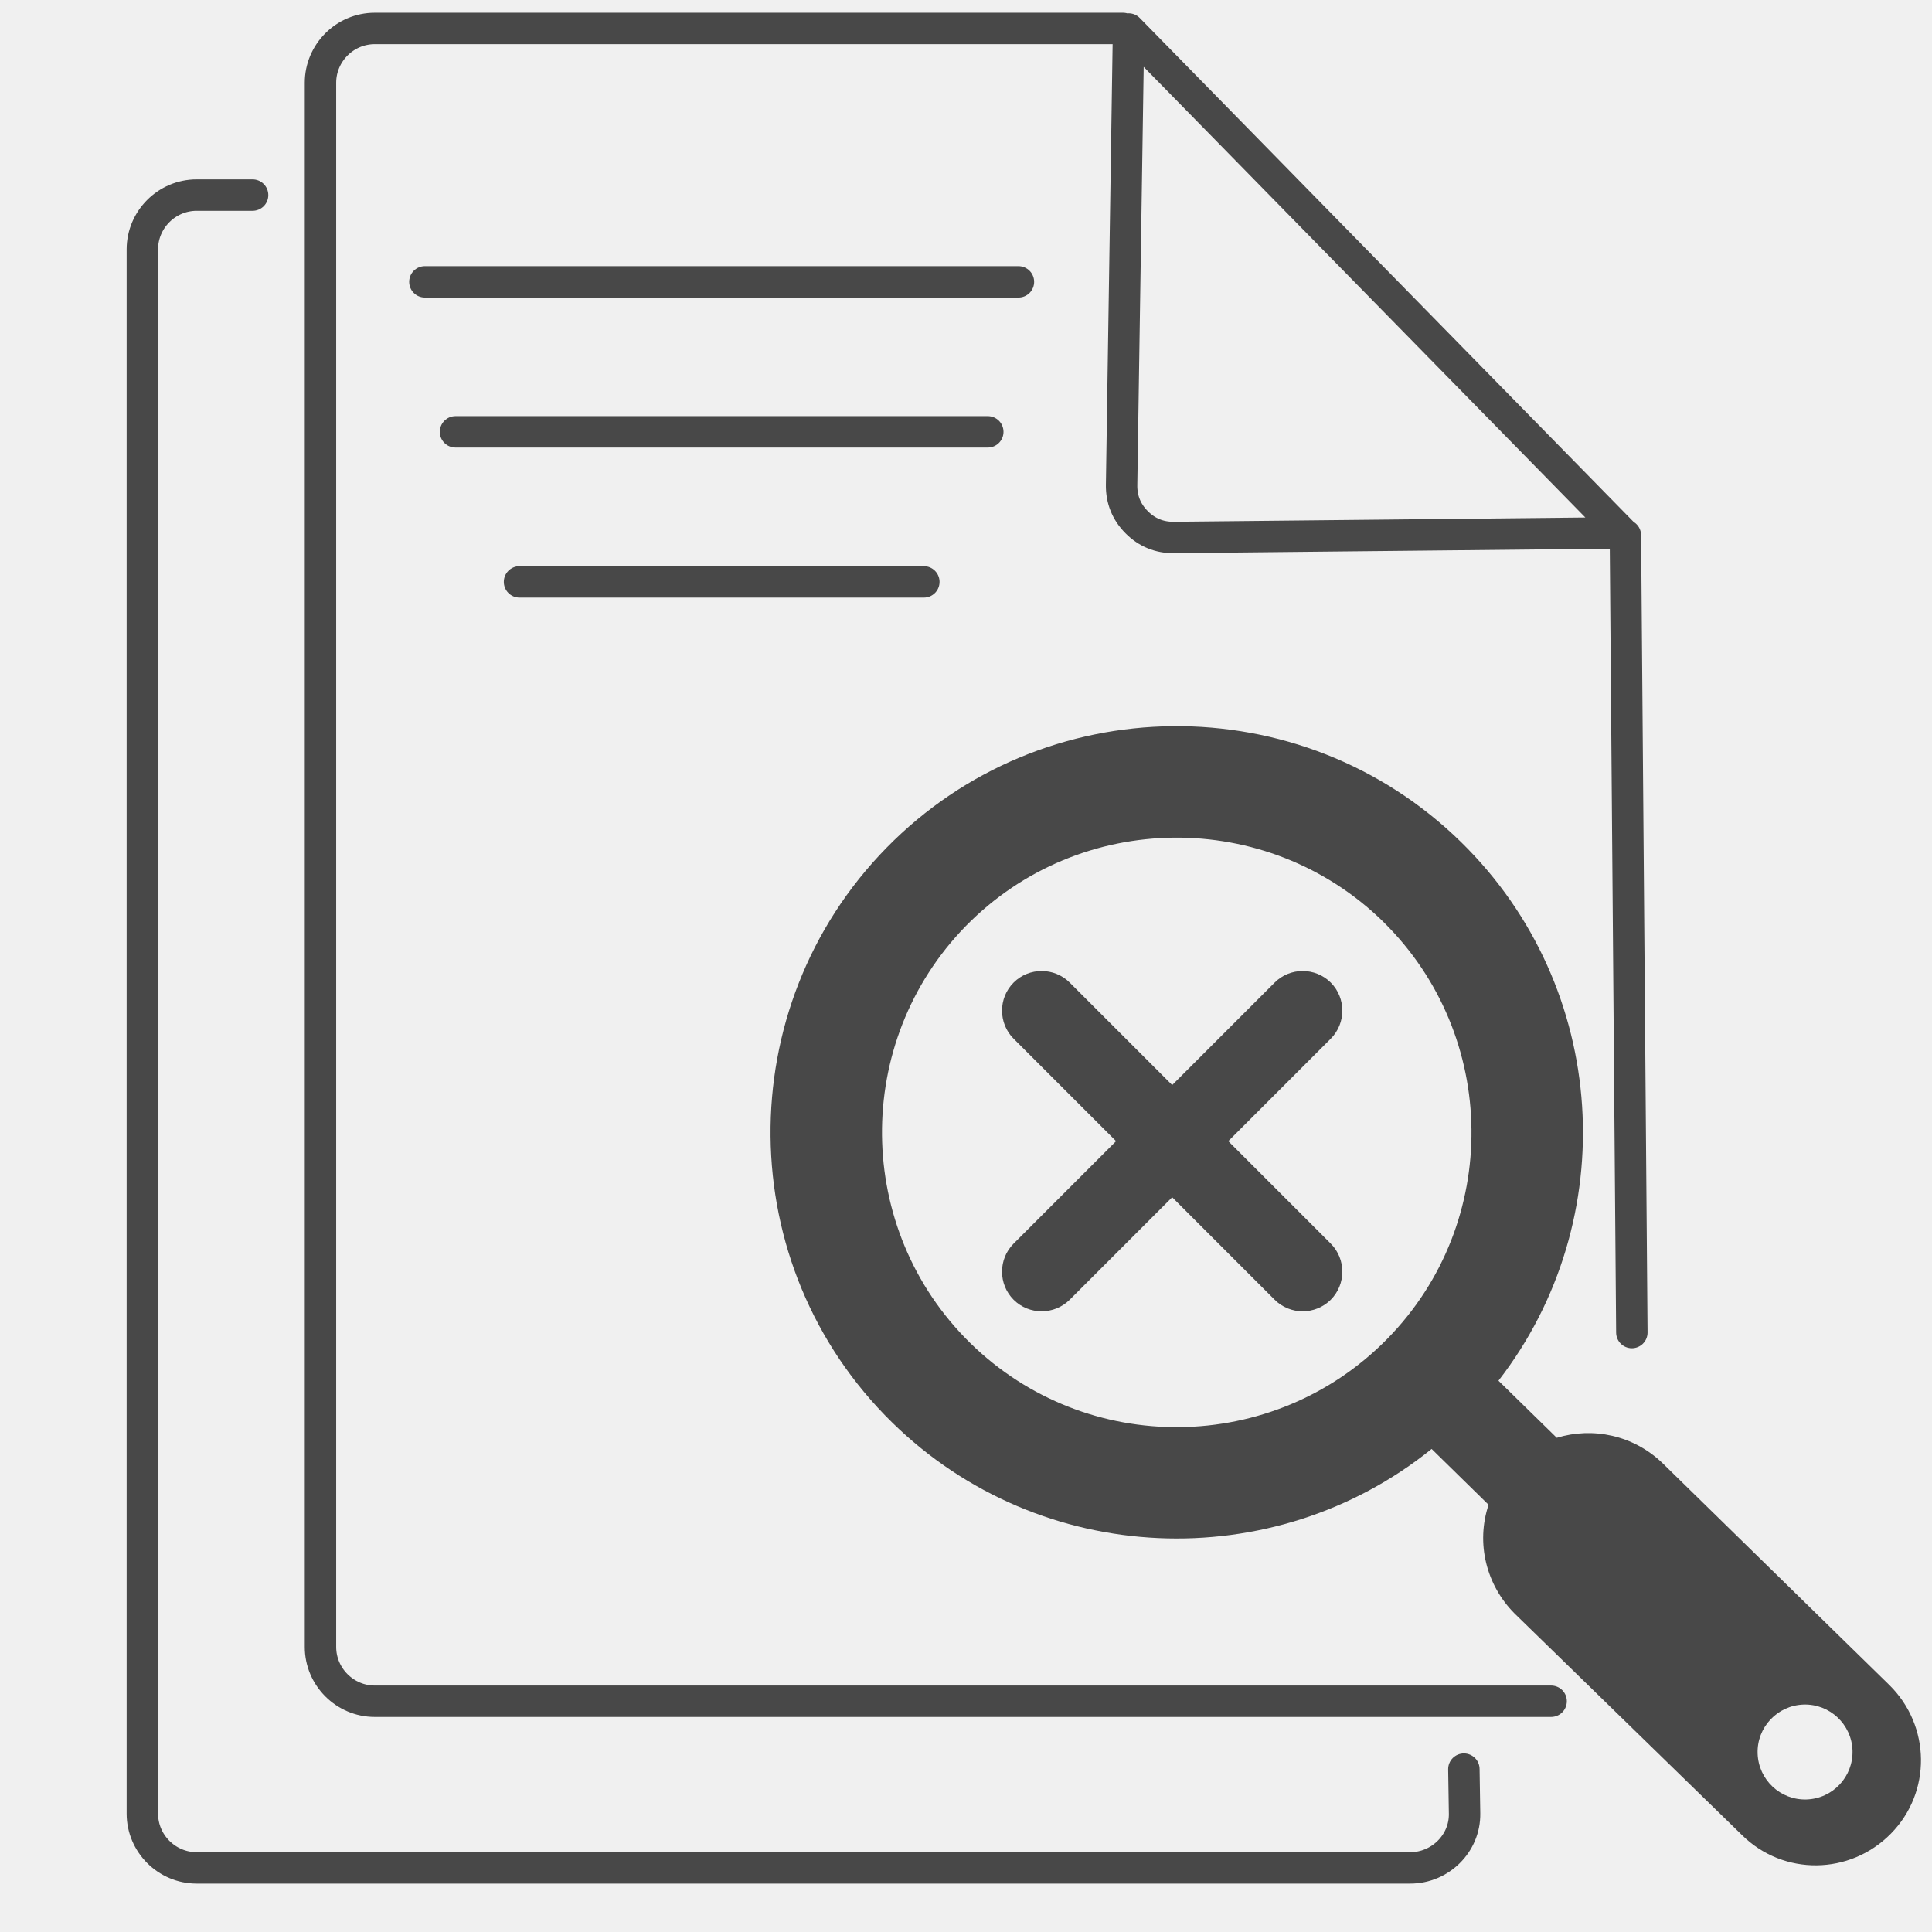
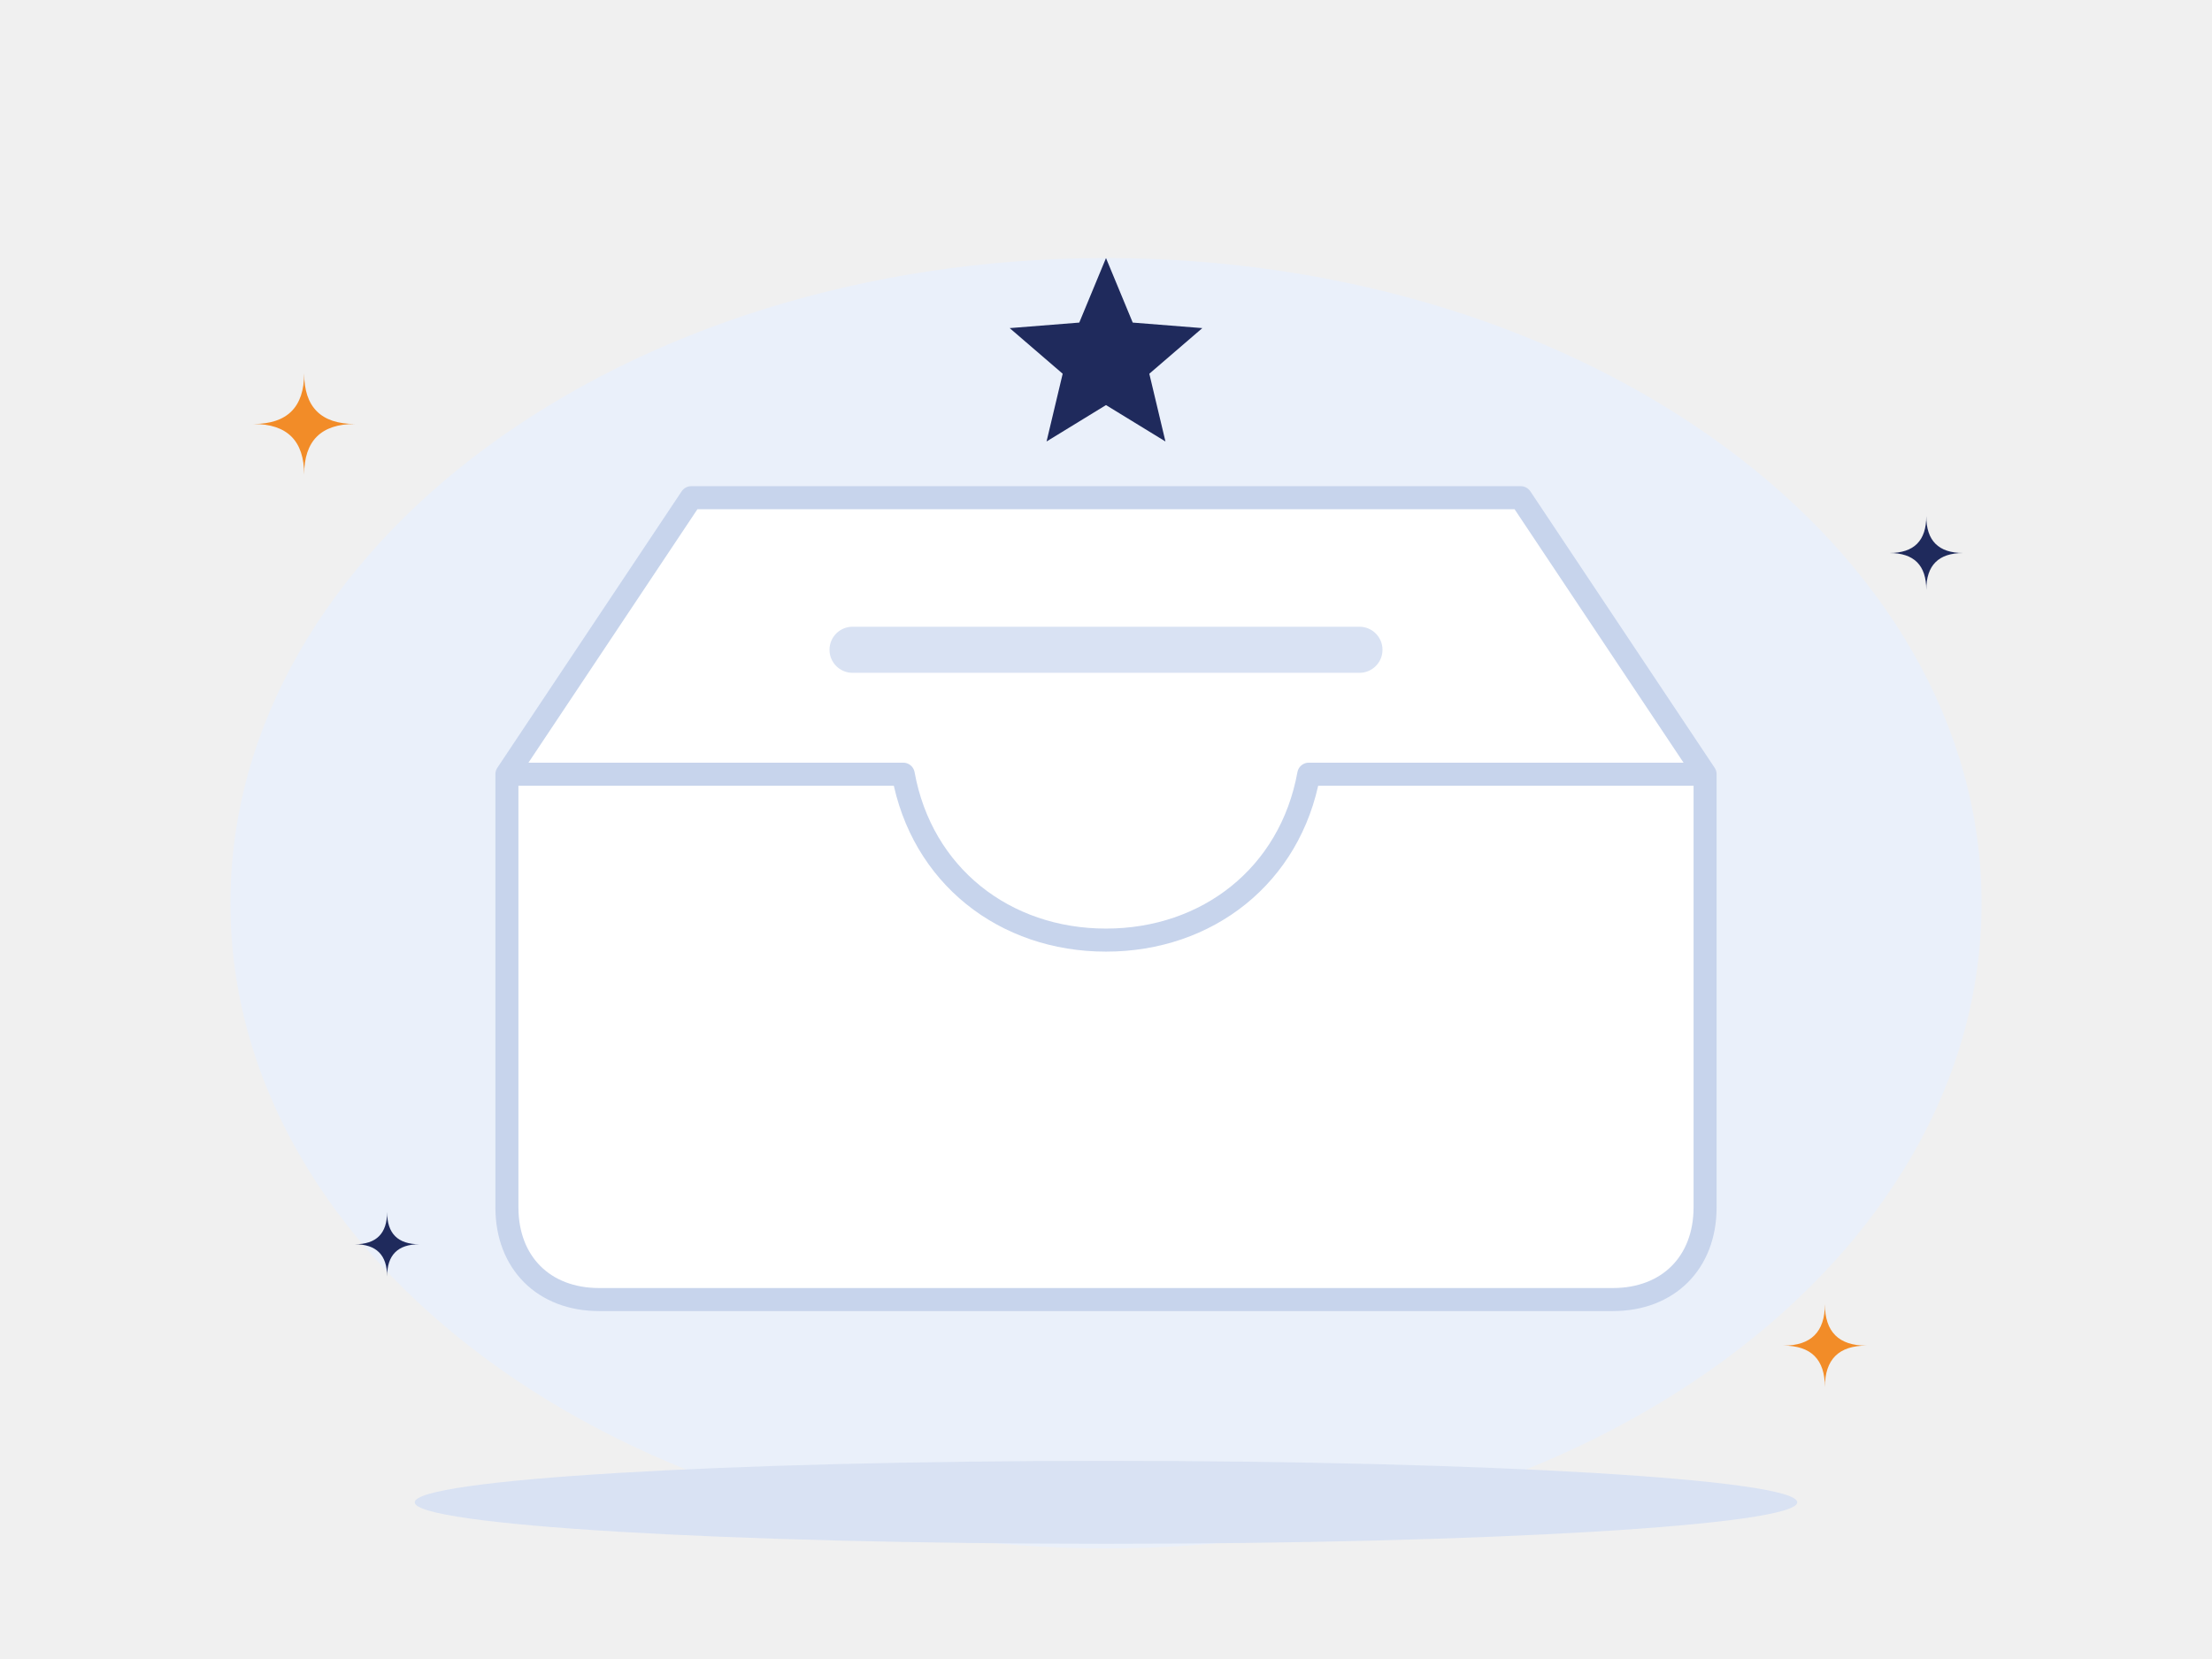
- <svg xmlns="http://www.w3.org/2000/svg" version="1.1" viewBox="0 0 5000 5000">
-   <defs>
-     <style>
-       .cls-1 {
-         fill: #0a383c;
-       }
- 
-       .cls-2 {
-         fill: #fff;
-       }
- 
-       .cls-3 {
-         stroke: #000;
-         stroke-linecap: round;
-         stroke-linejoin: round;
-         stroke-width: 81.3px;
-       }
- 
-       .cls-3, .cls-4 {
-         fill: none;
-       }
- 
-       .cls-5 {
-         fill: #436868;
-       }
- 
-       .cls-6 {
-         isolation: isolate;
-       }
- 
-       .cls-7 {
-         fill: #111515;
-       }
- 
-       .cls-4 {
-         stroke: #fff;
-         stroke-miterlimit: 22.9;
-         stroke-width: 1px;
-       }
- 
-       .cls-8 {
-         display: none;
-       }
- 
-       .cls-9 {
-         fill-rule: evenodd;
-       }
- 
-       .cls-10 {
-         fill: #b5d5d6;
-       }
- 
-       .cls-10, .cls-11 {
-         mix-blend-mode: multiply;
-       }
- 
-       .cls-11 {
-         fill: #c9e9eb;
-       }
- 
-       .cls-12 {
-         opacity: .7;
-       }
-     </style>
-   </defs>
-   <g class="cls-6">
-     <g id="Layer_1" class="cls-8">
-       <g>
-         <polygon class="cls-5" points="1253.5 3042.2 1192.9 2943.4 1496.6 2757 1557.3 2855.9 1253.5 3042.2" />
-         <g>
-           <g>
-             <path class="cls-5" d="M2567.6,2187.1c-188.9-304.4-588.9-398.1-893.2-209.1-304.5,188.9-398.1,588.8-209.3,893.2,188.9,304.4,588.9,398.1,893.3,209.2,304.3-188.9,398-588.8,209.2-893.2ZM2299.7,2985.7c-252.2,156.5-583.5,78.9-740-173.3-156.4-252.2-78.9-583.5,173.3-739.9,252.2-156.5,583.5-79,740,173.3,156.5,252.2,78.9,583.5-173.2,740Z" />
-             <path class="cls-11" d="M1733,2072.5c-252.2,156.4-329.7,487.8-173.3,739.9l913.2-566.7c-156.5-252.2-487.8-329.7-740-173.3Z" />
-             <path class="cls-10" d="M2473,2245.8l-913.2,566.7c156.5,252.2,487.8,329.7,740,173.3,252.2-156.4,329.7-487.7,173.2-740Z" />
-           </g>
-           <path class="cls-2" d="M1619.3,2430.9c-18.5-3.1-31.6-20.2-29.6-39.1.7-6.7,18.9-164.5,160.2-252.5,196.2-122.3,382.5-42.2,390.4-38.8,18,8,26.2,29.2,18.1,47.2-8,18.1-29,26.3-47.1,18.2-6.4-2.8-160.4-67.7-323.6,34.1-111.9,69.7-126.8,198-126.9,199.3-2.1,19.7-19.7,33.9-39.3,31.8-.8,0-1.5-.2-2.2-.3Z" />
-           <path class="cls-1" d="M1921.4,3074c-302.1-50.6-506.7-337.5-456.1-639.6,50.6-302.1,337.5-506.8,639.6-456.2,302.1,50.6,506.8,337.5,456.2,639.6-50.5,302.1-337.6,506.7-639.6,456.2ZM2100.5,2003.9c-288-48.2-561.5,146.9-609.7,434.8-48.2,288,146.9,561.5,434.9,609.7,288,48.2,561.4-146.9,609.6-434.9,48.2-287.9-146.8-561.4-434.8-609.7Z" />
-         </g>
-         <path class="cls-7" d="M431.7,3482c-45-73.3-26.5-166.4,41.2-208l614.1-376.6c67.7-41.6,159.1-15.8,204.1,57.5h0c45,73.3,26.5,166.4-41.2,208l-614.1,376.6c-67.8,41.5-159.1,15.8-204.1-57.6h0Z" />
-       </g>
-     </g>
-     <g id="Layer_2">
-       <g class="cls-12">
-         <polygon class="cls-4" points="-851.6 -331 6175 -331 6175 6695.6 -851.6 6695.6 -851.6 -331 -851.6 -331" />
-         <path class="cls-3" d="M3788.5,4578.5l1.8,115.1c1.2,77.2-63.3,140.5-140.5,140.5H508.9c-77.3,0-140.5-63.2-140.5-140.5V645.4c0-77.3,63.2-140.5,140.5-140.5h144.8M2390.9,1505.9h-1046.4M2556.4,1117.6h-1377.5M2635.7,729.4h-1536.1M4206.5,1385.3l16.7,2063.3M4014.3,4402.8H969.9c-77.3,0-140.5-63.2-140.5-140.5V214.1c0-77.3,63.2-140.5,140.5-140.5h1936.3M2902.7,1254.8l17.8-1166.8.2-13,686.6,700.6,591.4,603.4-1160.6,12c-37.5.4-70-12.9-96.4-39.5-26.5-26.6-39.6-59.1-39-96.6h0Z" />
-         <path class="cls-9" d="M3705,3749.9c-409.1,329.9-1011.8,308-1396.1-68.5-414-405.7-420.3-1073-14.7-1487.2,405.8-414.1,1073.1-420.6,1487.2-14.7,384.3,376.5,418.2,978.6,96.6,1393.8l150.9,147.7c93-28.5,197.9-7,273,64.9l587.7,574.9c107.4,105.8,109.6,277.6,3.9,384.8-105.7,107.4-277.6,109.6-384.9,3.9l-588.8-573.7c-73.7-73.9-100.4-182.2-67.4-281.5l-147.3-144.4h0ZM3579.7,2385.3c-300.5-293.8-784.7-289.7-1079.7,10.8-293.8,300.3-289.5,784.7,10.8,1079.5,300.5,294.9,784.9,289.6,1079.6-10.8,294.8-300.3,289.5-784.7-10.8-1079.5h0ZM4667.6,4411.4c67.8-2.1,124.5,51.1,126.7,118.9,2.1,67.8-51.1,124.5-118.9,126.7-67.8,2.2-124.5-51.1-126.7-118.9-2.2-67.8,51.1-124.5,118.9-126.7h0Z" />
-         <path class="cls-9" d="M3444,2542.9c-39.9-39.9-105.3-39.9-145.2,0l-265.2,265.2-265.2-265.2c-39.9-39.9-105.3-39.9-145.2,0s-39.9,105.2,0,145.2l265.2,265.2-265.2,265.2c-39.9,39.9-39.9,105.3,0,145.2,39.9,39.9,105.2,39.9,145.2,0l265.2-265.2,265.2,265.2c39.9,39.9,105.2,39.9,145.2,0,39.9-39.9,39.9-105.3,0-145.2l-265.2-265.2,265.2-265.2c39.9-39.9,39.9-105.3,0-145.2h0Z" />
-       </g>
-     </g>
-   </g>
+ <svg xmlns="http://www.w3.org/2000/svg" viewBox="0 0 480 360" role="img">
+   <ellipse cx="240" cy="196" rx="190" ry="140" fill="#EAF0FA" />
+   <ellipse cx="240" cy="326" rx="150" ry="9" fill="#D9E2F3" />
+   <path d="M66,81 Q66,92 77,92 Q66,92 66,103 Q66,92 55,92 Q66,92 66,81Z" fill="#F28C28" />
+   <path d="M418,112 Q418,120 426,120 Q418,120 418,128 Q418,120 410,120 Q418,120 418,112Z" fill="#1F2A5C" />
+   <path d="M396,283 Q396,292 405,292 Q396,292 396,301 Q396,292 387,292 Q396,292 396,283Z" fill="#F28C28" />
+   <path d="M84,263 Q84,270 91,270 Q84,270 84,277 Q84,270 77,270 Q84,270 84,263Z" fill="#1F2A5C" />
+   <path d="M110 168 L150 108 H330 L370 168 V262 C370 274 362 282 350 282 H130 C118 282 110 274 110 262 Z" fill="#FFFFFF" stroke="#C7D4EC" stroke-width="5" stroke-linejoin="round" />
+   <path d="M110 168 H196 C200 190 218 204 240 204 C262 204 280 190 284 168 H370" fill="none" stroke="#C7D4EC" stroke-width="5" stroke-linejoin="round" />
+   <rect x="180" y="136" width="120" height="10" rx="5" fill="#D9E2F3" />
+   <polygon points="240.0,56.0 245.8,70.0 260.9,71.2 249.4,81.1 252.9,95.8 240.0,87.9 227.1,95.8 230.6,81.1 219.1,71.2 234.2,70.0" fill="#1F2A5C" />
</svg>
